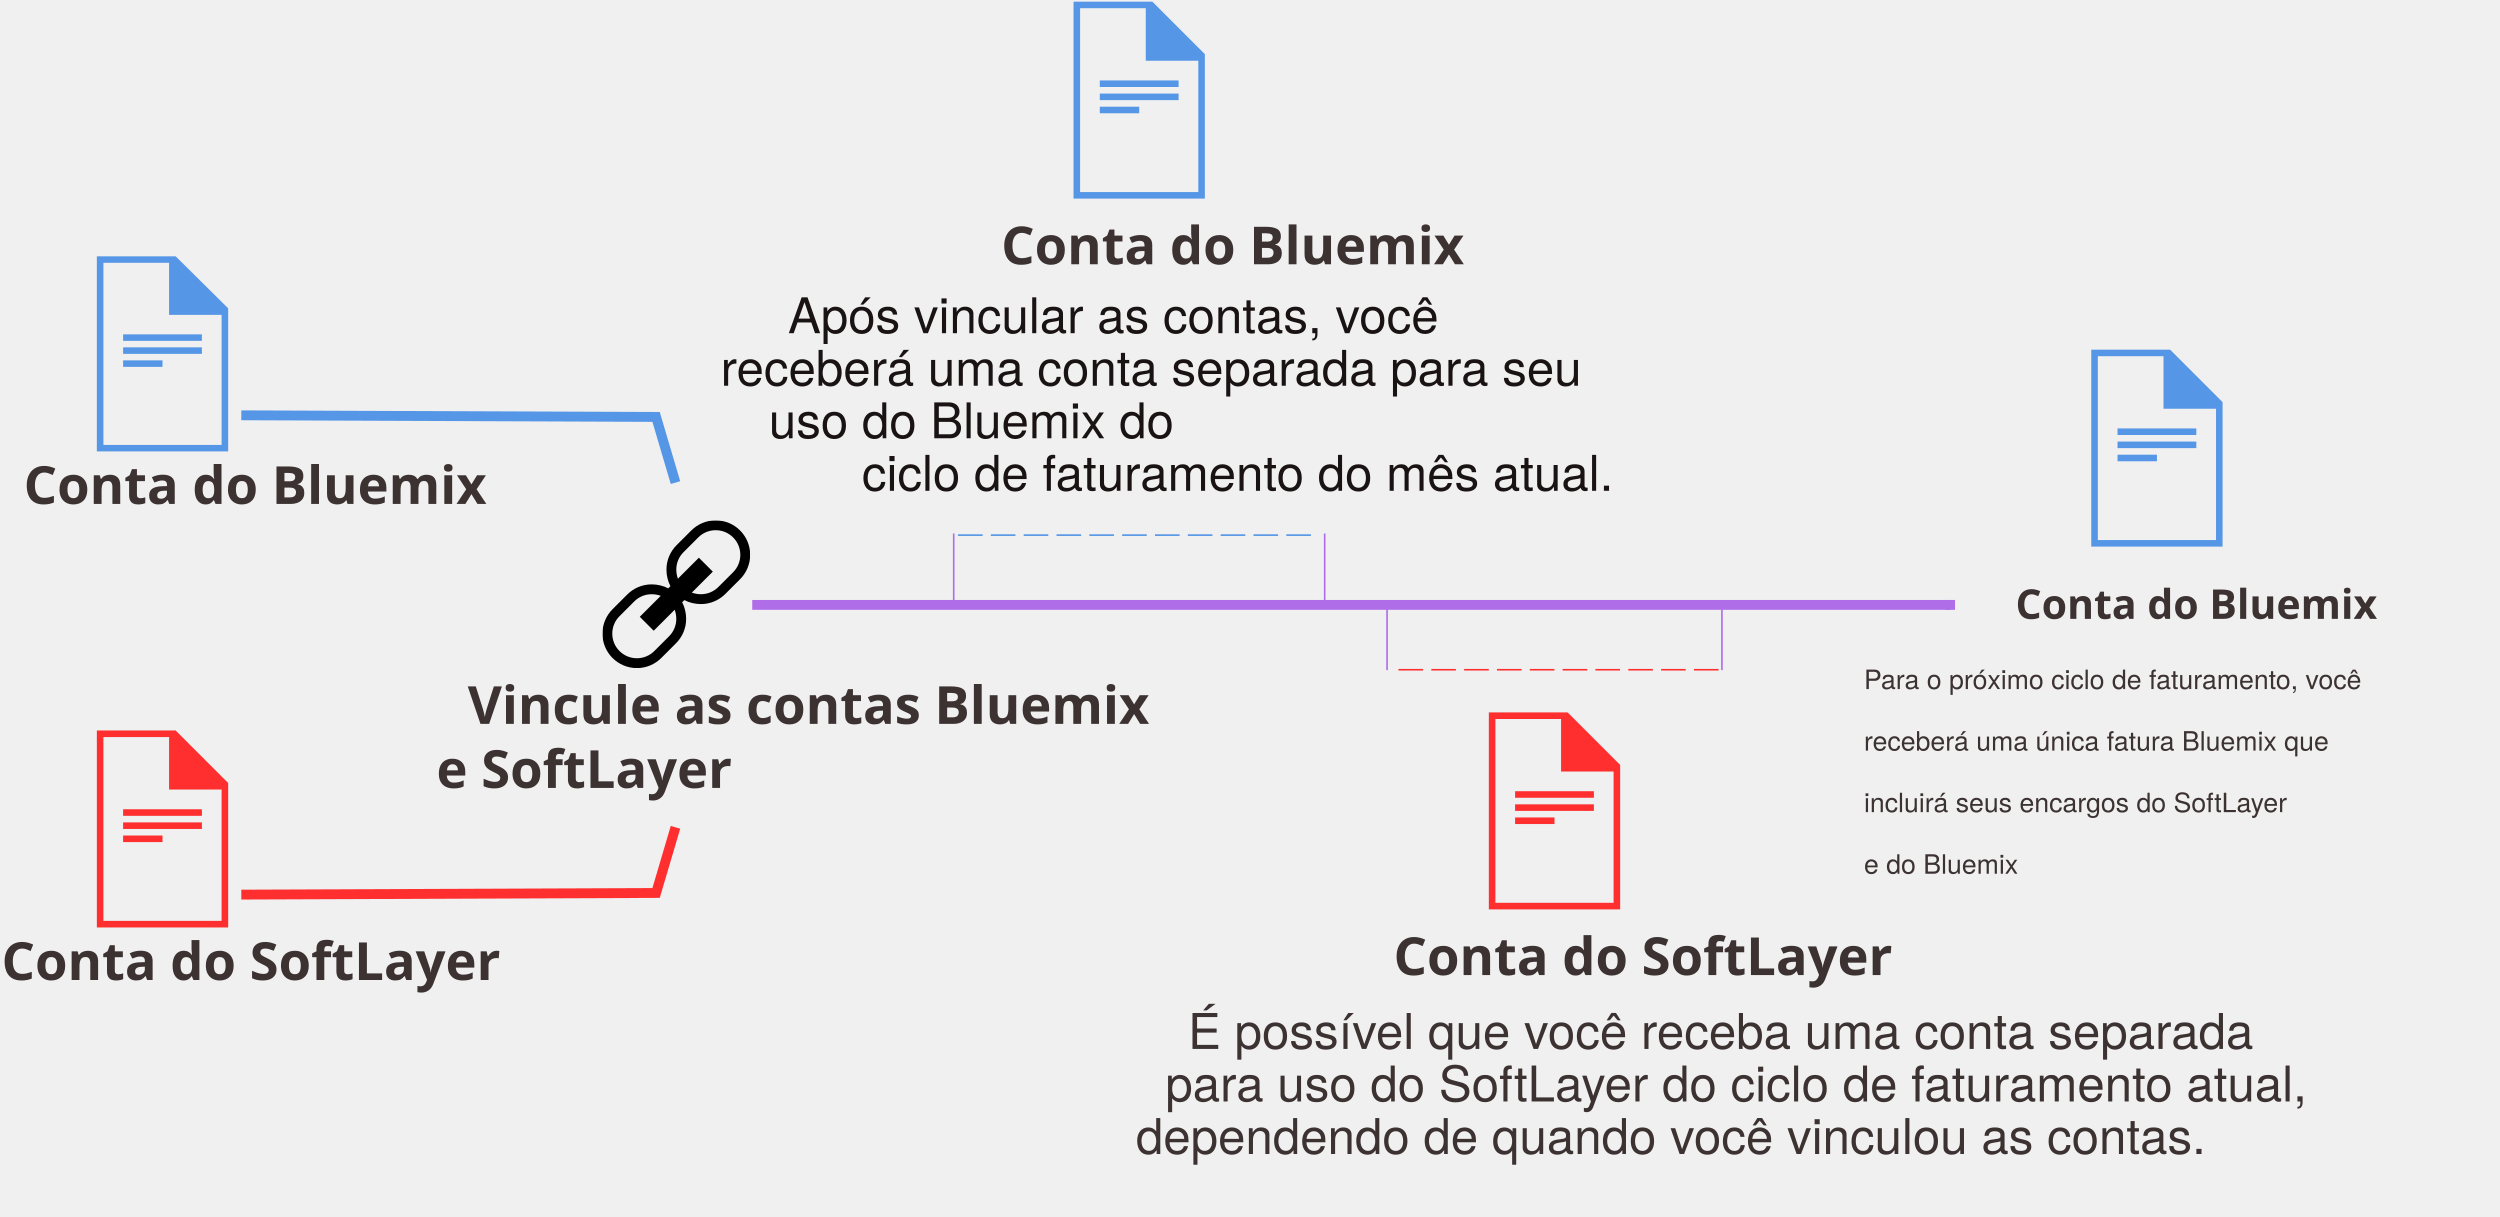
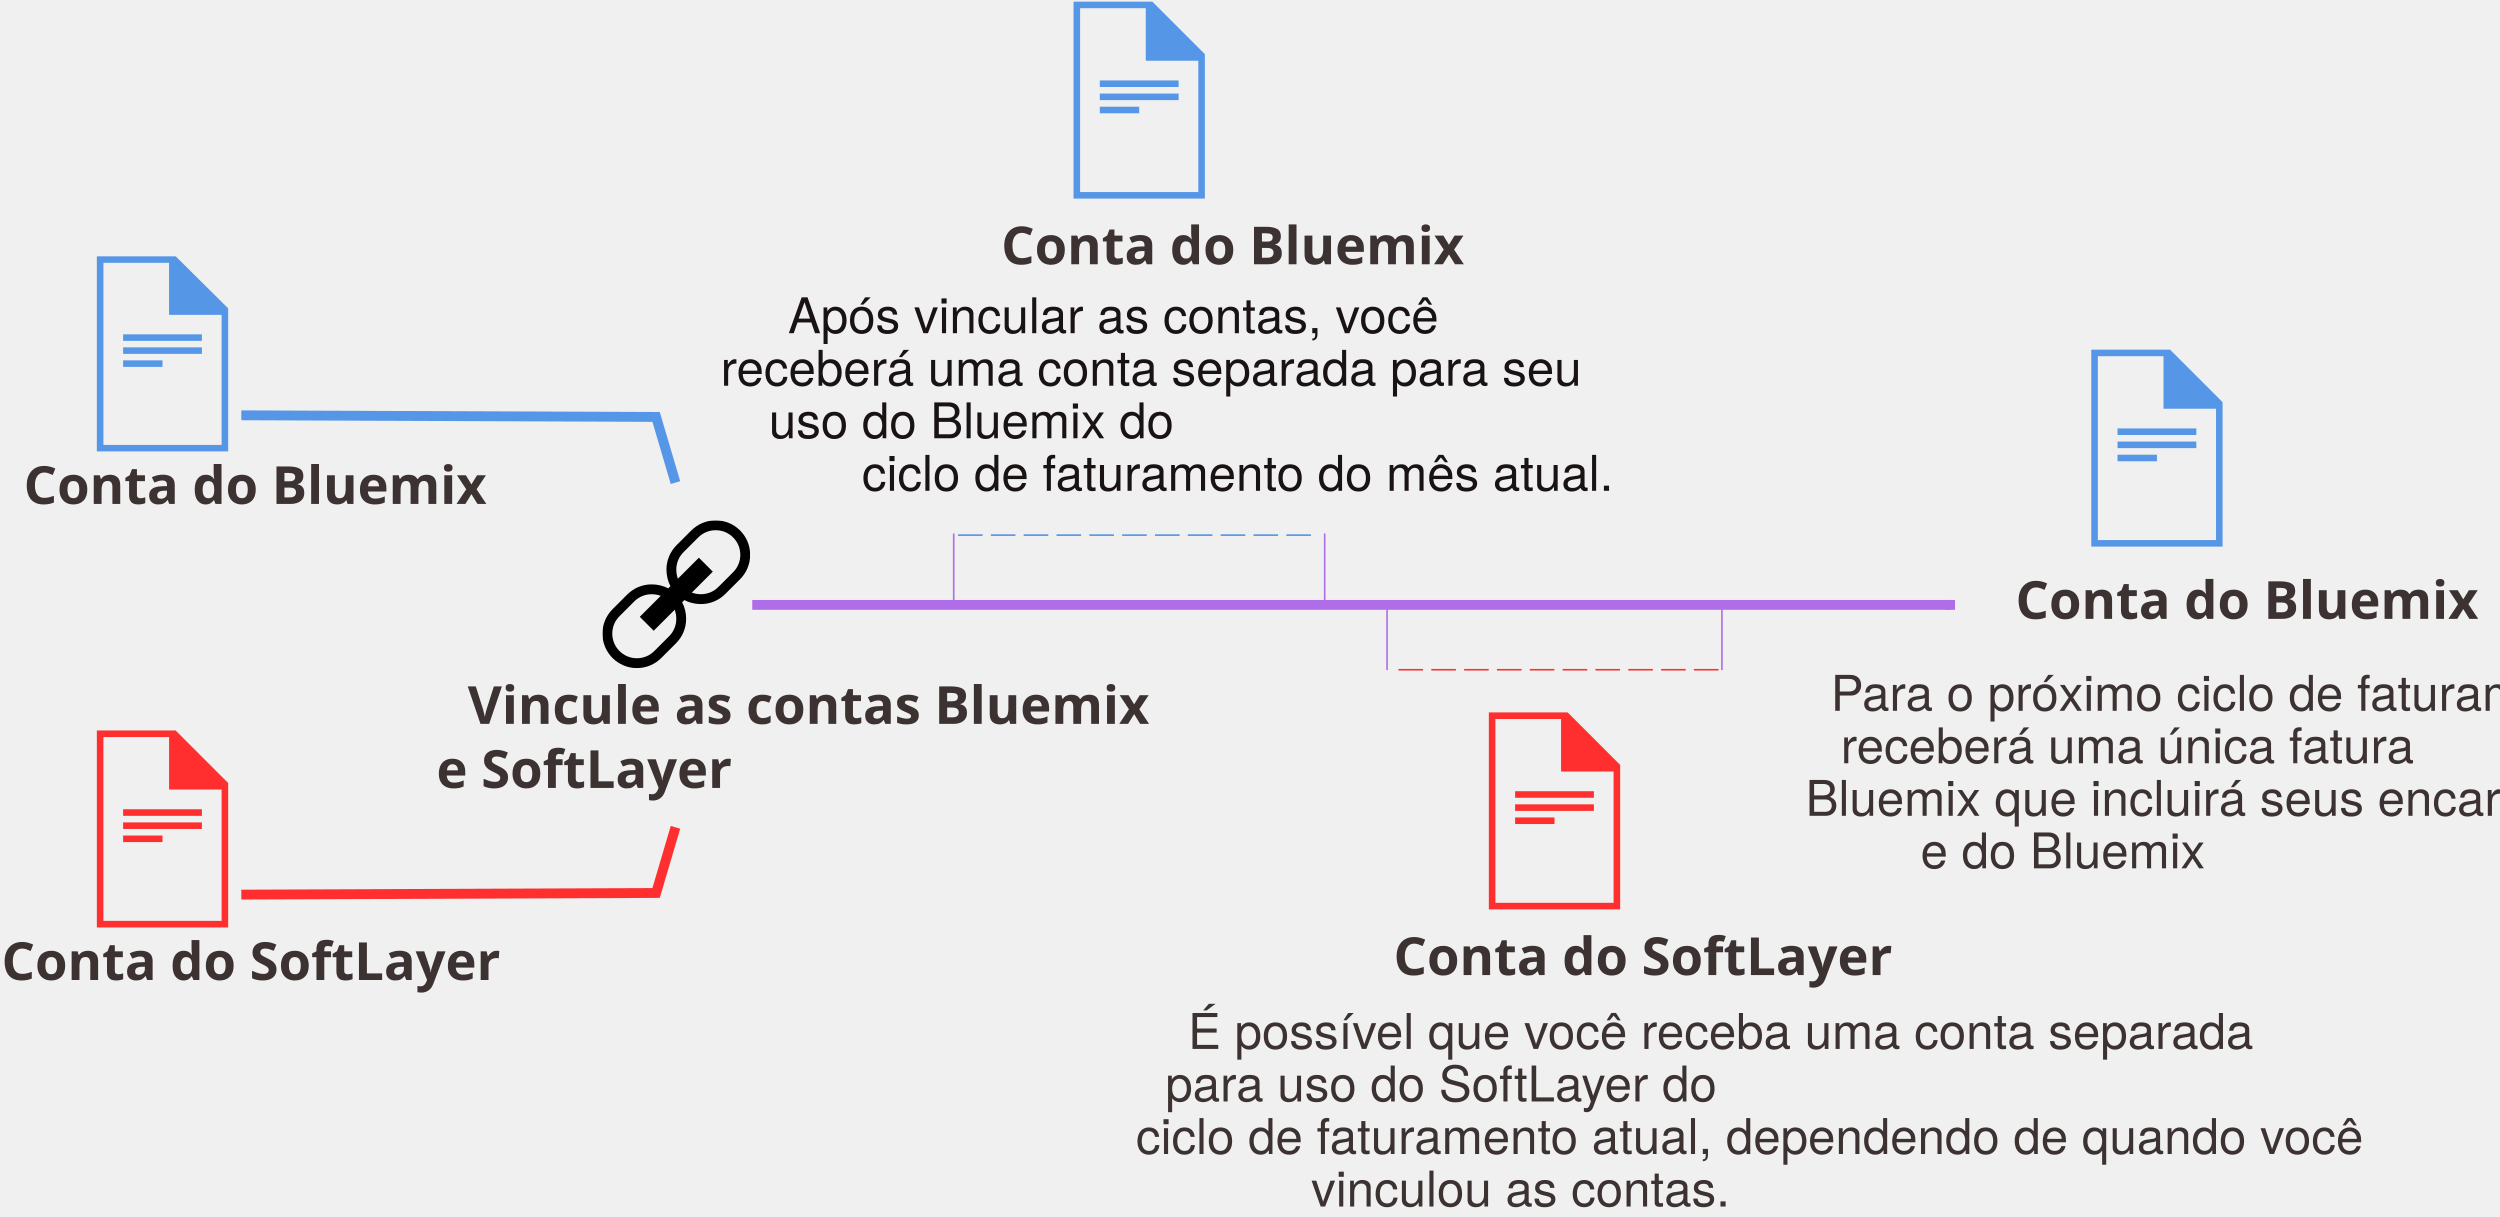
- <svg xmlns="http://www.w3.org/2000/svg" xmlns:xlink="http://www.w3.org/1999/xlink" width="1523px" height="741px" viewBox="0 0 1523 741" version="1.1" id="svg2">
-   <defs id="defs8">
+ <svg xmlns="http://www.w3.org/2000/svg" xmlns:xlink="http://www.w3.org/1999/xlink" width="1523px" height="741px" viewBox="0 0 1523 741" version="1.1">
+   <defs>
    <polygon id="path-1" points="90 0 0 0 0 90 90 90" />
  </defs>
  <g id="Page-1" stroke="none" stroke-width="1" fill="none" fill-rule="evenodd">
    <g id="BluemixSoftLayerBill">
-       <g id="g13">
+       <g id="Page-1">
        <g id="Desktop-HD">
          <polyline id="Stroke-36" stroke="#FF2F2F" stroke-width="6" points="147 545 399.684 544 411.504 504" />
          <polyline id="Stroke-38" stroke="#5596E6" stroke-width="6" points="147 253 399.684 254 411.504 294" />
          <text id="Bluemix-bill" fill="#3C3232" font-family="HelvNeueBoldforIBM, HelvNeue Bold for IBM" font-size="32" font-weight="bold">
-             <tspan x="14.424" y="307" id="tspan19">Conta do Bluemix</tspan>
+             <tspan x="14.424" y="307">Conta do Bluemix</tspan>
          </text>
          <text id="SoftLayer-bill" fill="#3C3232" font-family="HelvNeueBoldforIBM, HelvNeue Bold for IBM" font-size="32" font-weight="bold">
-             <tspan x="0.952" y="597" id="tspan22">Conta do SoftLayer</tspan>
+             <tspan x="0.952" y="597">Conta do SoftLayer</tspan>
          </text>
-           <g id="g24" transform="translate(59, 444)" fill="#FF2F2F">
+           <g id="Page-1" transform="translate(59, 444)" fill="#FF2F2F">
            <path d="M0,0.999 L0,120.999 L80,120.999 L80,32.999 L48,0.999 L0,0.999 L0,0.999 Z M4,5.001 L44,5.001 L44,36.999 L76,36.999 L76,117.001 L4,117.001 L4,5.001 L4,5.001 Z" id="Fill-1" />
            <polygon id="Fill-2" points="16 53 64 53 64 49 16 49" />
            <polygon id="Fill-3" points="16 61 64 61 64 57 16 57" />
            <polygon id="Fill-4" points="16 69 40 69 40 65 16 65" />
          </g>
-           <text id="text30" fill="#3C3232" font-family="HelvNeueBoldforIBM, HelvNeue Bold for IBM" font-size="32" font-weight="bold">
-             <tspan x="848.952" y="594" id="tspan32">Conta do SoftLayer</tspan>
+           <text id="SoftLayer-bill" fill="#3C3232" font-family="HelvNeueBoldforIBM, HelvNeue Bold for IBM" font-size="32" font-weight="bold">
+             <tspan x="848.952" y="594">Conta do SoftLayer</tspan>
          </text>
-           <g id="g34" transform="translate(907, 433)" fill="#FF2F2F">
-             <path d="M0,0.999 L0,120.999 L80,120.999 L80,32.999 L48,0.999 L0,0.999 L0,0.999 Z M4,5.001 L44,5.001 L44,36.999 L76,36.999 L76,117.001 L4,117.001 L4,5.001 L4,5.001 Z" id="path36" />
-             <polygon id="polygon38" points="16 53 64 53 64 49 16 49" />
-             <polygon id="polygon40" points="16 61 64 61 64 57 16 57" />
-             <polygon id="polygon42" points="16 69 40 69 40 65 16 65" />
+           <g id="Page-1" transform="translate(907, 433)" fill="#FF2F2F">
+             <path d="M0,0.999 L0,120.999 L80,120.999 L80,32.999 L48,0.999 L0,0.999 L0,0.999 Z M4,5.001 L44,5.001 L44,36.999 L76,36.999 L76,117.001 L4,117.001 L4,5.001 L4,5.001 Z" id="Fill-1" />
+             <polygon id="Fill-2" points="16 53 64 53 64 49 16 49" />
+             <polygon id="Fill-3" points="16 61 64 61 64 57 16 57" />
+             <polygon id="Fill-4" points="16 69 40 69 40 65 16 65" />
          </g>
-           <g id="g44" transform="translate(59, 156)" fill="#5596E6">
-             <path d="M0,0.142 L0,118.999 L80,118.999 L80,31.838 L48,0.142 L0,0.142 L0,0.142 Z M4,4.106 L44,4.106 L44,35.799 L76,35.799 L76,115.039 L4,115.039 L4,4.106 L4,4.106 Z" id="path46" />
-             <polygon id="polygon48" points="16 51.648 64 51.648 64 47.686 16 47.686" />
-             <polygon id="polygon50" points="16 59.571 64 59.571 64 55.61 16 55.61" />
-             <polygon id="polygon52" points="16 67.495 40 67.495 40 63.533 16 63.533" />
+           <g id="Page-1" transform="translate(59, 156)" fill="#5596E6">
+             <path d="M0,0.142 L0,118.999 L80,118.999 L80,31.838 L48,0.142 L0,0.142 L0,0.142 Z M4,4.106 L44,4.106 L44,35.799 L76,35.799 L76,115.039 L4,115.039 L4,4.106 L4,4.106 Z" id="Fill-1" />
+             <polygon id="Fill-2" points="16 51.648 64 51.648 64 47.686 16 47.686" />
+             <polygon id="Fill-3" points="16 59.571 64 59.571 64 55.61 16 55.61" />
+             <polygon id="Fill-4" points="16 67.495 40 67.495 40 63.533 16 63.533" />
          </g>
-           <text id="text54" fill="#3C3232" font-family="HelvNeueBoldforIBM, HelvNeue Bold for IBM" font-size="32" font-weight="bold">
-             <tspan x="609.924" y="161" id="tspan56">Conta do Bluemix</tspan>
+           <text id="Bluemix-bill" fill="#3C3232" font-family="HelvNeueBoldforIBM, HelvNeue Bold for IBM" font-size="32" font-weight="bold">
+             <tspan x="609.924" y="161">Conta do Bluemix</tspan>
          </text>
-           <g id="g58" transform="translate(654, 0)" fill="#5596E6">
-             <path d="M0,0.999 L0,120.999 L80,120.999 L80,32.999 L48,0.999 L0,0.999 L0,0.999 Z M4,5.001 L44,5.001 L44,36.999 L76,36.999 L76,117.001 L4,117.001 L4,5.001 L4,5.001 Z" id="path60" />
-             <polygon id="polygon62" points="16 53 64 53 64 49 16 49" />
-             <polygon id="polygon64" points="16 61 64 61 64 57 16 57" />
-             <polygon id="polygon66" points="16 69 40 69 40 65 16 65" />
+           <g id="Page-1" transform="translate(654, 0)" fill="#5596E6">
+             <path d="M0,0.999 L0,120.999 L80,120.999 L80,32.999 L48,0.999 L0,0.999 L0,0.999 Z M4,5.001 L44,5.001 L44,36.999 L76,36.999 L76,117.001 L4,117.001 L4,5.001 L4,5.001 Z" id="Fill-1" />
+             <polygon id="Fill-2" points="16 53 64 53 64 49 16 49" />
+             <polygon id="Fill-3" points="16 61 64 61 64 57 16 57" />
+             <polygon id="Fill-4" points="16 69 40 69 40 65 16 65" />
          </g>
-           <g id="g68" transform="translate(1274, 212)" fill="#5596E6">
-             <path d="M0,0.999 L0,120.999 L80,120.999 L80,32.999 L48,0.999 L0,0.999 L0,0.999 Z M4,5.001 L44,5.001 L44,36.999 L76,36.999 L76,117.001 L4,117.001 L4,5.001 L4,5.001 Z" id="path70" />
-             <polygon id="polygon72" points="16 53 64 53 64 49 16 49" />
-             <polygon id="polygon74" points="16 61 64 61 64 57 16 57" />
-             <polygon id="polygon76" points="16 69 40 69 40 65 16 65" />
+           <g id="Page-1" transform="translate(1274, 212)" fill="#5596E6">
+             <path d="M0,0.999 L0,120.999 L80,120.999 L80,32.999 L48,0.999 L0,0.999 L0,0.999 Z M4,5.001 L44,5.001 L44,36.999 L76,36.999 L76,117.001 L4,117.001 L4,5.001 L4,5.001 Z" id="Fill-1" />
+             <polygon id="Fill-2" points="16 53 64 53 64 49 16 49" />
+             <polygon id="Fill-3" points="16 61 64 61 64 57 16 57" />
+             <polygon id="Fill-4" points="16 69 40 69 40 65 16 65" />
          </g>
-           <g id="g78" transform="translate(367, 317)">
+           <g id="Page-1" transform="translate(367, 317)">
            <g id="Fill-1-Clipped">
              <mask id="mask-2" fill="white">
-                 <use xlink:href="#path-1" id="use82" />
+                 <use xlink:href="#path-1" />
              </mask>
-               <g id="g84" />
-               <path d="M79.606,31.606 L70.606,40.606 C67.773,43.44 64.006,45 60,45 C58.072,45 56.197,44.652 54.465,44.02 L67.243,31.243 L58.758,22.758 L45.979,35.535 C45.348,33.804 45,31.929 45,30 C45,25.993 46.56,22.227 49.393,19.393 L58.393,10.393 C61.227,7.56 64.993,6 69,6 C73.006,6 76.773,7.56 79.606,10.393 C82.44,13.227 84,16.993 84,21 C84,25.006 82.44,28.773 79.606,31.606 M45,60 C45,64.006 43.44,67.773 40.606,70.606 L31.606,79.606 C28.773,82.44 25.006,84 21,84 C16.993,84 13.227,82.44 10.393,79.606 C7.56,76.773 6,73.006 6,69 C6,64.993 7.56,61.227 10.393,58.393 L19.393,49.393 C22.227,46.56 25.993,45 30,45 C31.929,45 33.804,45.348 35.535,45.979 L22.758,58.758 L31.243,67.243 L44.02,54.465 C44.652,56.197 45,58.072 45,60 M83.85,6.151 C80.049,2.352 74.799,-0 69,-0 C63.201,-0 57.951,2.352 54.151,6.151 L45.151,15.151 C41.352,18.951 39,24.201 39,30 C39,33.616 39.858,37.077 41.422,40.092 L40.092,41.422 C37.078,39.858 33.616,39 30,39 C24.201,39 18.951,41.352 15.151,45.151 L6.151,54.151 C2.352,57.951 -0,63.201 -0,69 C-0,74.799 2.352,80.049 6.151,83.85 C9.951,87.649 15.201,90 21,90 C26.799,90 32.049,87.649 35.85,83.85 L44.85,74.85 C48.649,71.049 51,65.799 51,60 C51,56.383 50.143,52.923 48.577,49.908 L49.908,48.577 C52.923,50.143 56.383,51 60,51 C65.799,51 71.049,48.649 74.85,44.85 L83.85,35.85 C87.649,32.049 90,26.799 90,21 C90,15.201 87.649,9.951 83.85,6.151" id="path86" fill="#000000" mask="url(#mask-2)" />
+               <g id="path-1" />
+               <path d="M79.606,31.606 L70.606,40.606 C67.773,43.44 64.006,45 60,45 C58.072,45 56.197,44.652 54.465,44.02 L67.243,31.243 L58.758,22.758 L45.979,35.535 C45.348,33.804 45,31.929 45,30 C45,25.993 46.56,22.227 49.393,19.393 L58.393,10.393 C61.227,7.56 64.993,6 69,6 C73.006,6 76.773,7.56 79.606,10.393 C82.44,13.227 84,16.993 84,21 C84,25.006 82.44,28.773 79.606,31.606 M45,60 C45,64.006 43.44,67.773 40.606,70.606 L31.606,79.606 C28.773,82.44 25.006,84 21,84 C16.993,84 13.227,82.44 10.393,79.606 C7.56,76.773 6,73.006 6,69 C6,64.993 7.56,61.227 10.393,58.393 L19.393,49.393 C22.227,46.56 25.993,45 30,45 C31.929,45 33.804,45.348 35.535,45.979 L22.758,58.758 L31.243,67.243 L44.02,54.465 C44.652,56.197 45,58.072 45,60 M83.85,6.151 C80.049,2.352 74.799,-0 69,-0 C63.201,-0 57.951,2.352 54.151,6.151 L45.151,15.151 C41.352,18.951 39,24.201 39,30 C39,33.616 39.858,37.077 41.422,40.092 L40.092,41.422 C37.078,39.858 33.616,39 30,39 C24.201,39 18.951,41.352 15.151,45.151 L6.151,54.151 C2.352,57.951 -0,63.201 -0,69 C-0,74.799 2.352,80.049 6.151,83.85 C9.951,87.649 15.201,90 21,90 C26.799,90 32.049,87.649 35.85,83.85 L44.85,74.85 C48.649,71.049 51,65.799 51,60 C51,56.383 50.143,52.923 48.577,49.908 L49.908,48.577 C52.923,50.143 56.383,51 60,51 C65.799,51 71.049,48.649 74.85,44.85 L83.85,35.85 C87.649,32.049 90,26.799 90,21 C90,15.201 87.649,9.951 83.85,6.151" id="Fill-1" fill="#000000" mask="url(#mask-2)" />
            </g>
          </g>
          <text id="Link-Bluemix-and" fill="#3C3232" font-family="HelvNeueBoldforIBM, HelvNeue Bold for IBM" font-size="32" font-weight="bold">
-             <tspan x="284.956" y="441" id="tspan89">Vincule as contas Bluemix</tspan>
+             <tspan x="284.956" y="441">Vincule as contas Bluemix</tspan>
          </text>
          <text id="SoftLayer-accounts" fill="#3C3232" font-family="HelvNeueBoldforIBM, HelvNeue Bold for IBM" font-size="32" font-weight="bold">
-             <tspan x="265.916" y="480" id="tspan92">e SoftLayer</tspan>
+             <tspan x="265.916" y="480">e SoftLayer</tspan>
          </text>
-           <text id="For-the-next-billing-cycle,-you" font-size="30" font-weight="normal" x="1135.523" y="419.767" style="font-weight:normal;font-size:16.25px;line-height:125%;font-family:HelveticaNeue, 'Helvetica Neue';fill:#3c3232;-inkscape-font-specification:'HelveticaNeue, Helvetica Neue, Normal';font-style:normal;font-stretch:normal;font-variant:normal;text-anchor:start;text-align:start;writing-mode:lr;">
-             <tspan id="tspan3485" x="1135.523" y="419.767">Para o próximo ciclo de faturamento, você</tspan>
-             <tspan id="tspan3487" x="1135.523" y="457.267">receberá uma única fatura Bluemix que</tspan>
-             <tspan id="tspan3489" x="1135.523" y="494.767">incluirá seus encargos do SoftLayer</tspan>
-             <tspan id="tspan3491" x="1135.523" y="532.267">e do Bluemix</tspan>
+           <text id="For-the-next-billing-cycle,-you" fill="#3C3232" font-family="HelveticaNeue, Helvetica Neue" font-size="30" font-weight="normal">
+             <tspan x="1115.285" y="433">Para o próximo ciclo de faturamento, você</tspan>
          </text>
-           <text id="will-receive-a-singl" font-size="30" font-weight="normal" style="font-weight:normal;font-size:30px;font-family:HelveticaNeue, 'Helvetica Neue';fill:#3c3232">
-             <tspan x="1121.395" y="465" id="tspan98" style="font-size:20px" />
+           <text id="will-receive-a-singl" fill="#3C3232" font-family="HelveticaNeue, Helvetica Neue" font-size="30" font-weight="normal">
+             <tspan x="1121.395" y="465">receberá uma única fatura</tspan>
          </text>
-           <text id="bill-that-includes-your-SoftLayer" font-size="30" font-weight="normal" style="font-weight:normal;font-size:30px;font-family:HelveticaNeue, 'Helvetica Neue';fill:#3c3232">
-             <tspan x="1100" y="497" id="tspan101" />
+           <text id="bill-that-includes-your-SoftLayer" fill="#3C3232" font-family="HelveticaNeue, Helvetica Neue" font-size="30" font-weight="normal">
+             <tspan x="1100" y="497">Bluemix que incluirá seus encargos do SoftLayer</tspan>
          </text>
-           <text id="and-Bluemix-charges" font-size="30" font-weight="normal" style="font-weight:normal;font-size:30px;font-family:HelveticaNeue, 'Helvetica Neue';fill:#3c3232">
-             <tspan x="1170.005" y="529" id="tspan104" />
+           <text id="and-Bluemix-charges" fill="#3C3232" font-family="HelveticaNeue, Helvetica Neue" font-size="30" font-weight="normal">
+             <tspan x="1170.005" y="529">e do Bluemix</tspan>
          </text>
-           <text id="text106" fill="#3C3232" font-family="HelvNeueBoldforIBM, HelvNeue Bold for IBM" font-size="32" font-weight="bold">
-             <tspan x="1227.864" y="377" id="tspan108" style="font-size:25px">Conta do Bluemix</tspan>
+           <text id="Bluemix-bill" fill="#3C3232" font-family="HelvNeueBoldforIBM, HelvNeue Bold for IBM" font-size="32" font-weight="bold">
+             <tspan x="1227.864" y="377">Conta do Bluemix</tspan>
          </text>
          <g id="Group" transform="translate(823.5, 368.5) scale(1, -1) translate(-823.5, -368.5) translate(458, 365)" stroke="#AF6EE8" stroke-width="6">
            <path d="M0.26,3.5 L730,3.5" id="Line" />
            <path d="M730,0.5 L730,6.5" id="Line-decoration-1" />
          </g>
          <text id="After-you-link-accounts,-you" fill="#1A1314" font-family="HelveticaNeue, Helvetica Neue" font-size="30" font-weight="normal">
-             <tspan x="480.04" y="203" id="tspan114">Após vincular as contas, você</tspan>
+             <tspan x="480.04" y="203">Após vincular as contas, você</tspan>
          </text>
          <text id="will-receive-a-separate-bill-for-your" fill="#1A1314" font-family="HelveticaNeue, Helvetica Neue" font-size="30" font-weight="normal">
-             <tspan x="439" y="235" id="tspan117">receberá uma conta separada para seu</tspan>
+             <tspan x="439" y="235">receberá uma conta separada para seu</tspan>
          </text>
          <text id="Bluemix-usage-for-the-current" fill="#1A1314" font-family="HelveticaNeue, Helvetica Neue" font-size="30" font-weight="normal">
-             <tspan x="468.385" y="267" id="tspan120">uso do Bluemix do</tspan>
+             <tspan x="468.385" y="267">uso do Bluemix do</tspan>
          </text>
          <text id="month’s-billing-cycle." fill="#1A1314" font-family="HelveticaNeue, Helvetica Neue" font-size="30" font-weight="normal">
-             <tspan x="525.04" y="299" id="tspan123">ciclo de faturamento do mês atual.</tspan>
+             <tspan x="525.04" y="299">ciclo de faturamento do mês atual.</tspan>
          </text>
          <text id="You-might-receive-a-separate-bill" fill="#3C3232" font-family="HelveticaNeue, Helvetica Neue" font-size="30" font-weight="normal">
-             <tspan x="723.77" y="639" id="tspan126">É possível que você receba uma conta separada</tspan>
+             <tspan x="723.77" y="639">É possível que você receba uma conta separada</tspan>
          </text>
-           <text id="for-SoftLayer-usage-for-the-current" font-size="30" font-weight="normal" style="font-weight:normal;font-size:30px;font-family:HelveticaNeue, 'Helvetica Neue';fill:#3c3232">
-             <tspan x="709.93" y="671" id="tspan129">para uso do SoftLayer do ciclo de faturamento atual,</tspan>
+           <text id="for-SoftLayer-usage-for-the-current" fill="#3C3232" font-family="HelveticaNeue, Helvetica Neue" font-size="30" font-weight="normal">
+             <tspan x="709.93" y="671">para uso do SoftLayer do</tspan>
          </text>
-           <text id="billing-cycle,-depending-on-when-you" font-size="30" font-weight="normal" style="font-weight:normal;font-size:30px;font-family:HelveticaNeue, 'Helvetica Neue';fill:#3c3232">
-             <tspan x="692" y="703" id="tspan132">dependendo de quando você vinculou as contas.</tspan>
+           <text id="billing-cycle,-depending-on-when-you" fill="#3C3232" font-family="HelveticaNeue, Helvetica Neue" font-size="30" font-weight="normal">
+             <tspan x="692" y="703">ciclo de faturamento atual, dependendo de quando você</tspan>
          </text>
-           <text id="linked-your-accounts." font-size="30" font-weight="normal" style="font-weight:normal;font-size:30px;font-family:HelveticaNeue, 'Helvetica Neue';fill:#3c3232">
-             <tspan x="798.73" y="735" id="tspan135" />
+           <text id="linked-your-accounts." fill="#3C3232" font-family="HelveticaNeue, Helvetica Neue" font-size="30" font-weight="normal">
+             <tspan x="798.73" y="735">vinculou as contas.</tspan>
          </text>
          <g id="Group-2" transform="translate(581, 325)">
-             <path d="M2.62,0 L220.515,0" id="path138" stroke="#5596E6" stroke-dasharray="15,5" transform="translate(111.5677, 0.5) scale(1, -1) translate(-111.5677, -0.5) " />
-             <path d="M0,0 L0,41" id="path140" stroke="#AF6EE8" transform="translate(0.5, 20.5) scale(1, -1) translate(-0.5, -20.5) " />
+             <path d="M2.62,0 L220.515,0" id="Line" stroke="#5596E6" stroke-dasharray="15,5" transform="translate(111.5677, 0.5) scale(1, -1) translate(-111.5677, -0.5) " />
+             <path d="M0,0 L0,41" id="Line" stroke="#AF6EE8" transform="translate(0.5, 20.5) scale(1, -1) translate(-0.5, -20.5) " />
            <path d="M226,0 L226,41" id="Line-Copy" stroke="#AF6EE8" transform="translate(226.5, 20.5) scale(1, -1) translate(-226.5, -20.5) " />
          </g>
-           <g id="g143" transform="translate(946.5, 388.5) rotate(180) translate(-946.5, -388.5) translate(844, 368)">
-             <path d="M2.058,0 L198.164,0" id="path145" stroke="#FF2F2F" stroke-dasharray="15,5" transform="translate(100.1109, 0.5) scale(1, -1) translate(-100.1109, -0.5) " />
-             <path d="M0,0.774 L0,41" id="path147" stroke="#AF6EE8" transform="translate(0.5, 20.8871) scale(1, -1) translate(-0.5, -20.8871) " />
-             <path d="M204,0.774 L204,41" id="path149" stroke="#AF6EE8" transform="translate(204.5, 20.8871) scale(1, -1) translate(-204.5, -20.8871) " />
+           <g id="Group-2" transform="translate(946.5, 388.5) rotate(180) translate(-946.5, -388.5) translate(844, 368)">
+             <path d="M2.058,0 L198.164,0" id="Line" stroke="#FF2F2F" stroke-dasharray="15,5" transform="translate(100.1109, 0.5) scale(1, -1) translate(-100.1109, -0.5) " />
+             <path d="M0,0.774 L0,41" id="Line" stroke="#AF6EE8" transform="translate(0.5, 20.8871) scale(1, -1) translate(-0.5, -20.8871) " />
+             <path d="M204,0.774 L204,41" id="Line-Copy" stroke="#AF6EE8" transform="translate(204.5, 20.8871) scale(1, -1) translate(-204.5, -20.8871) " />
          </g>
        </g>
      </g>
    </g>
  </g>
</svg>
